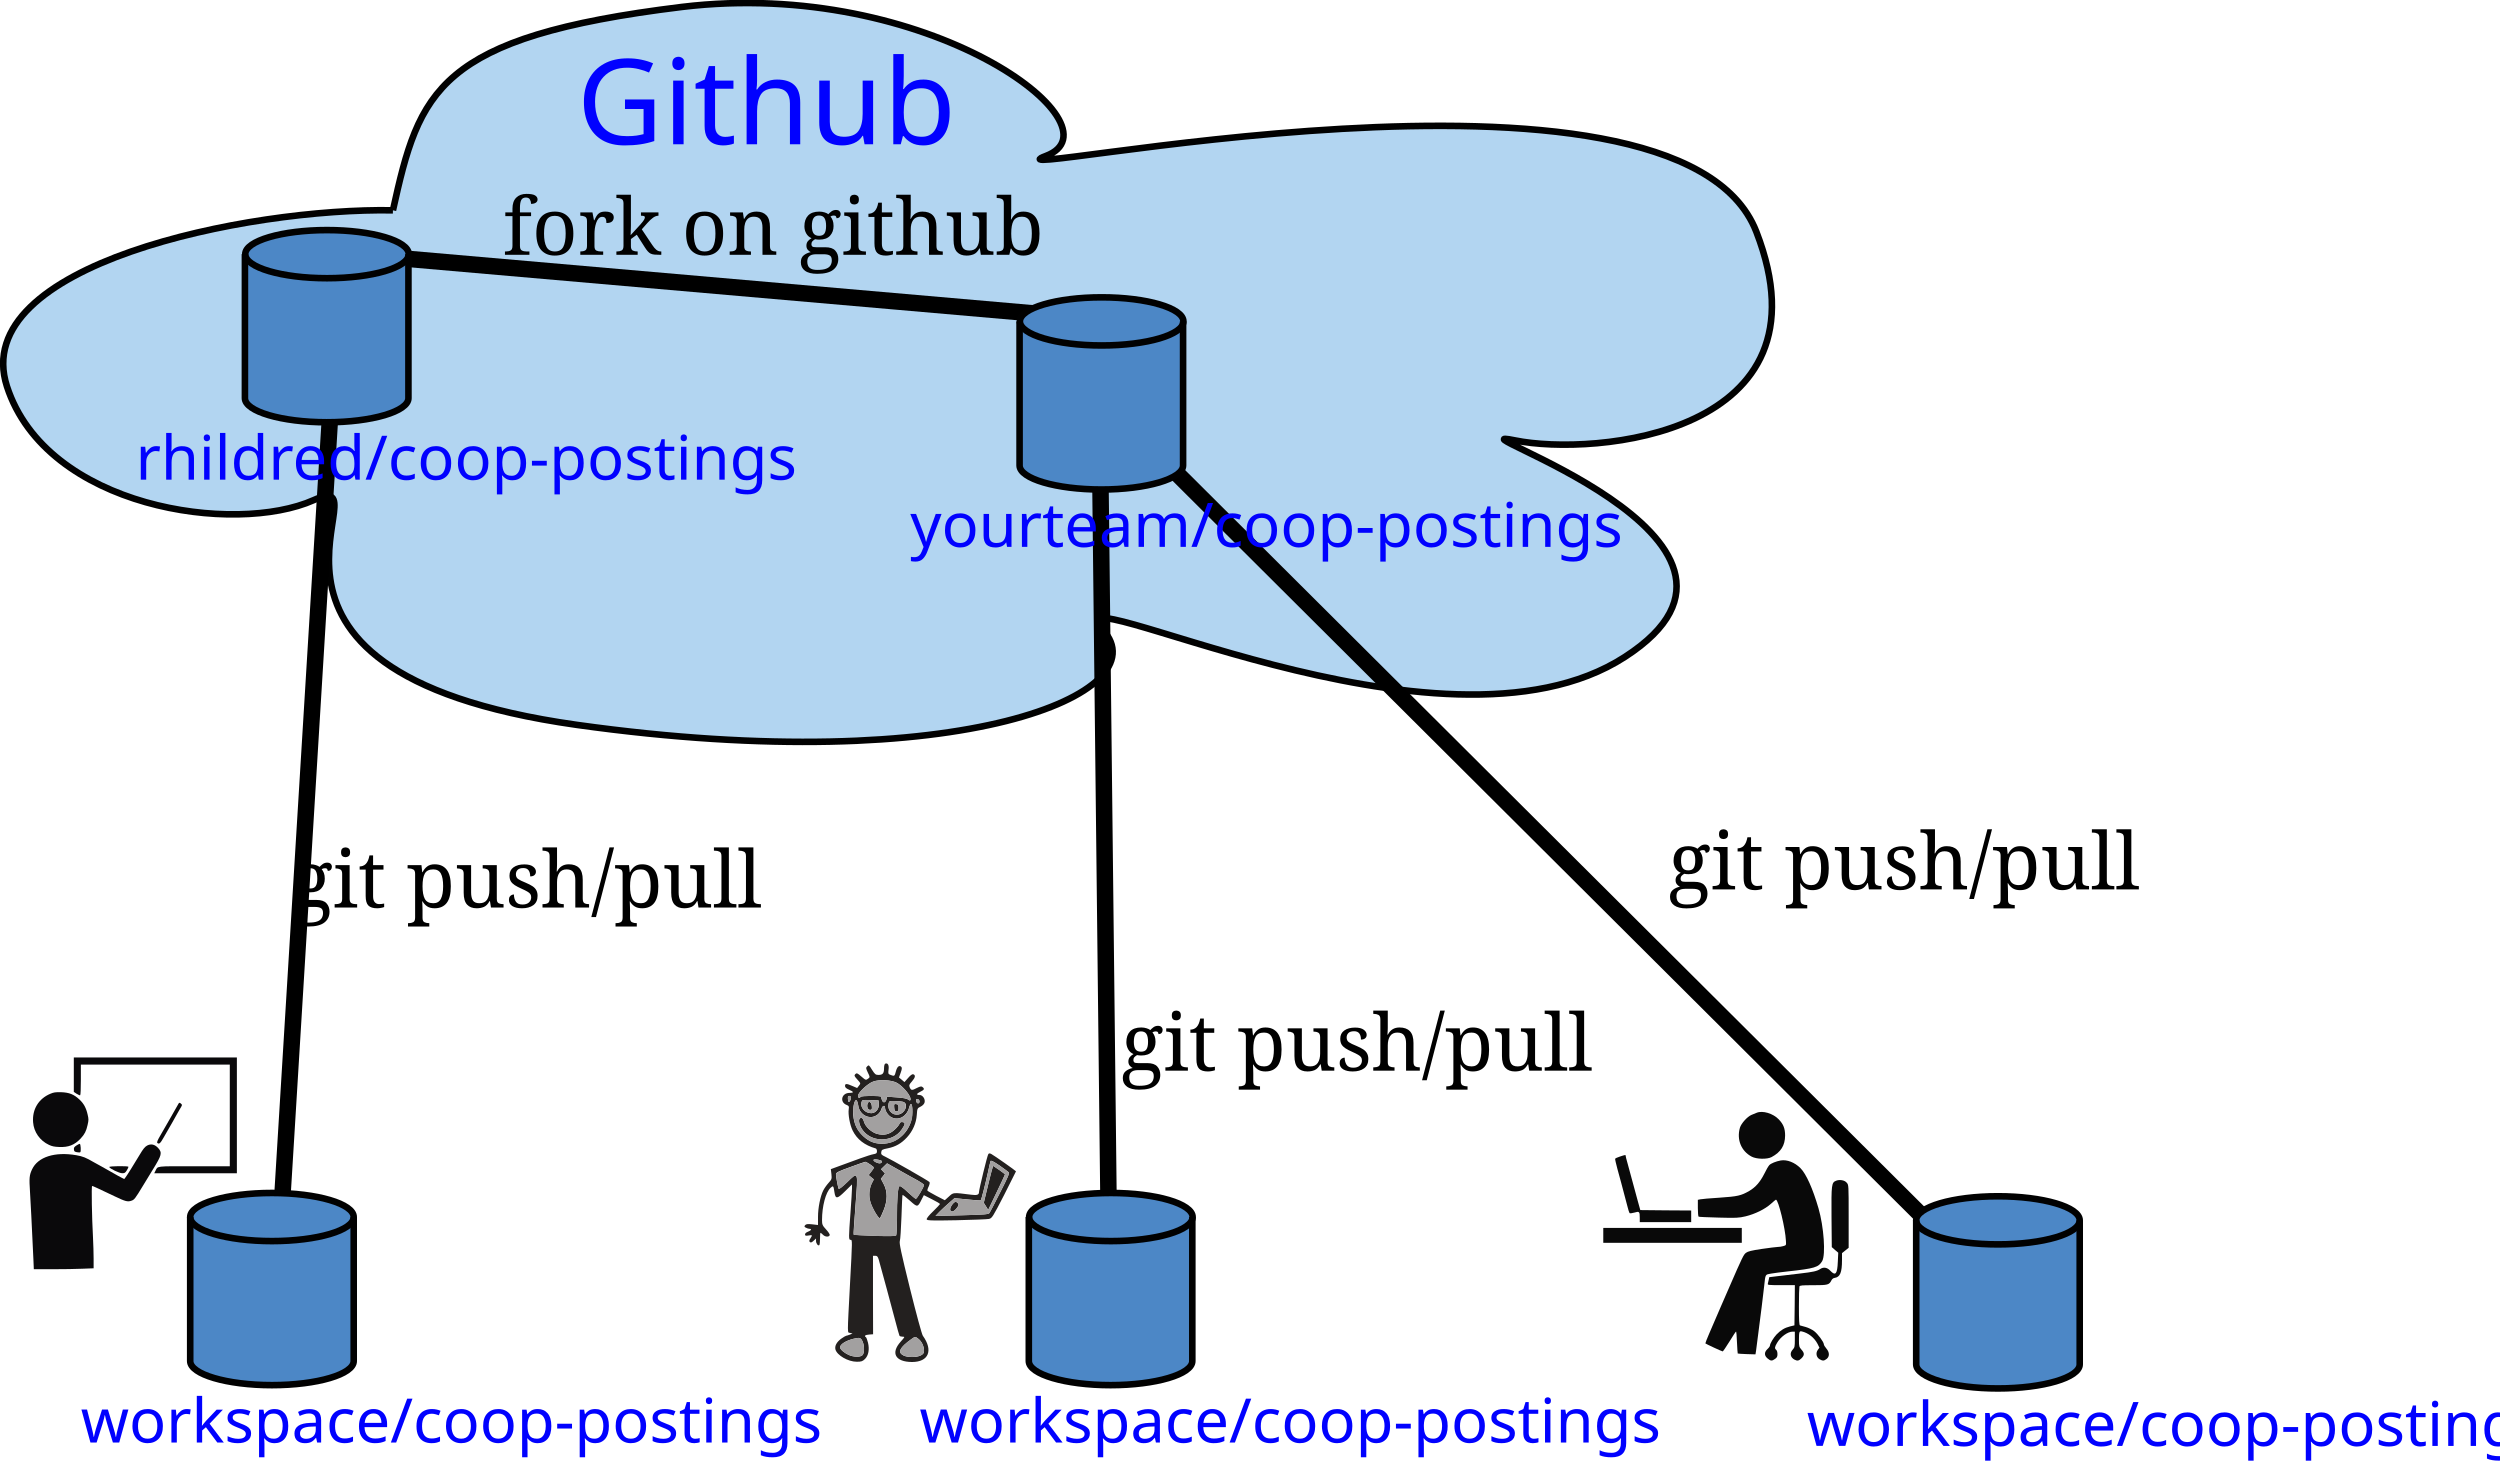
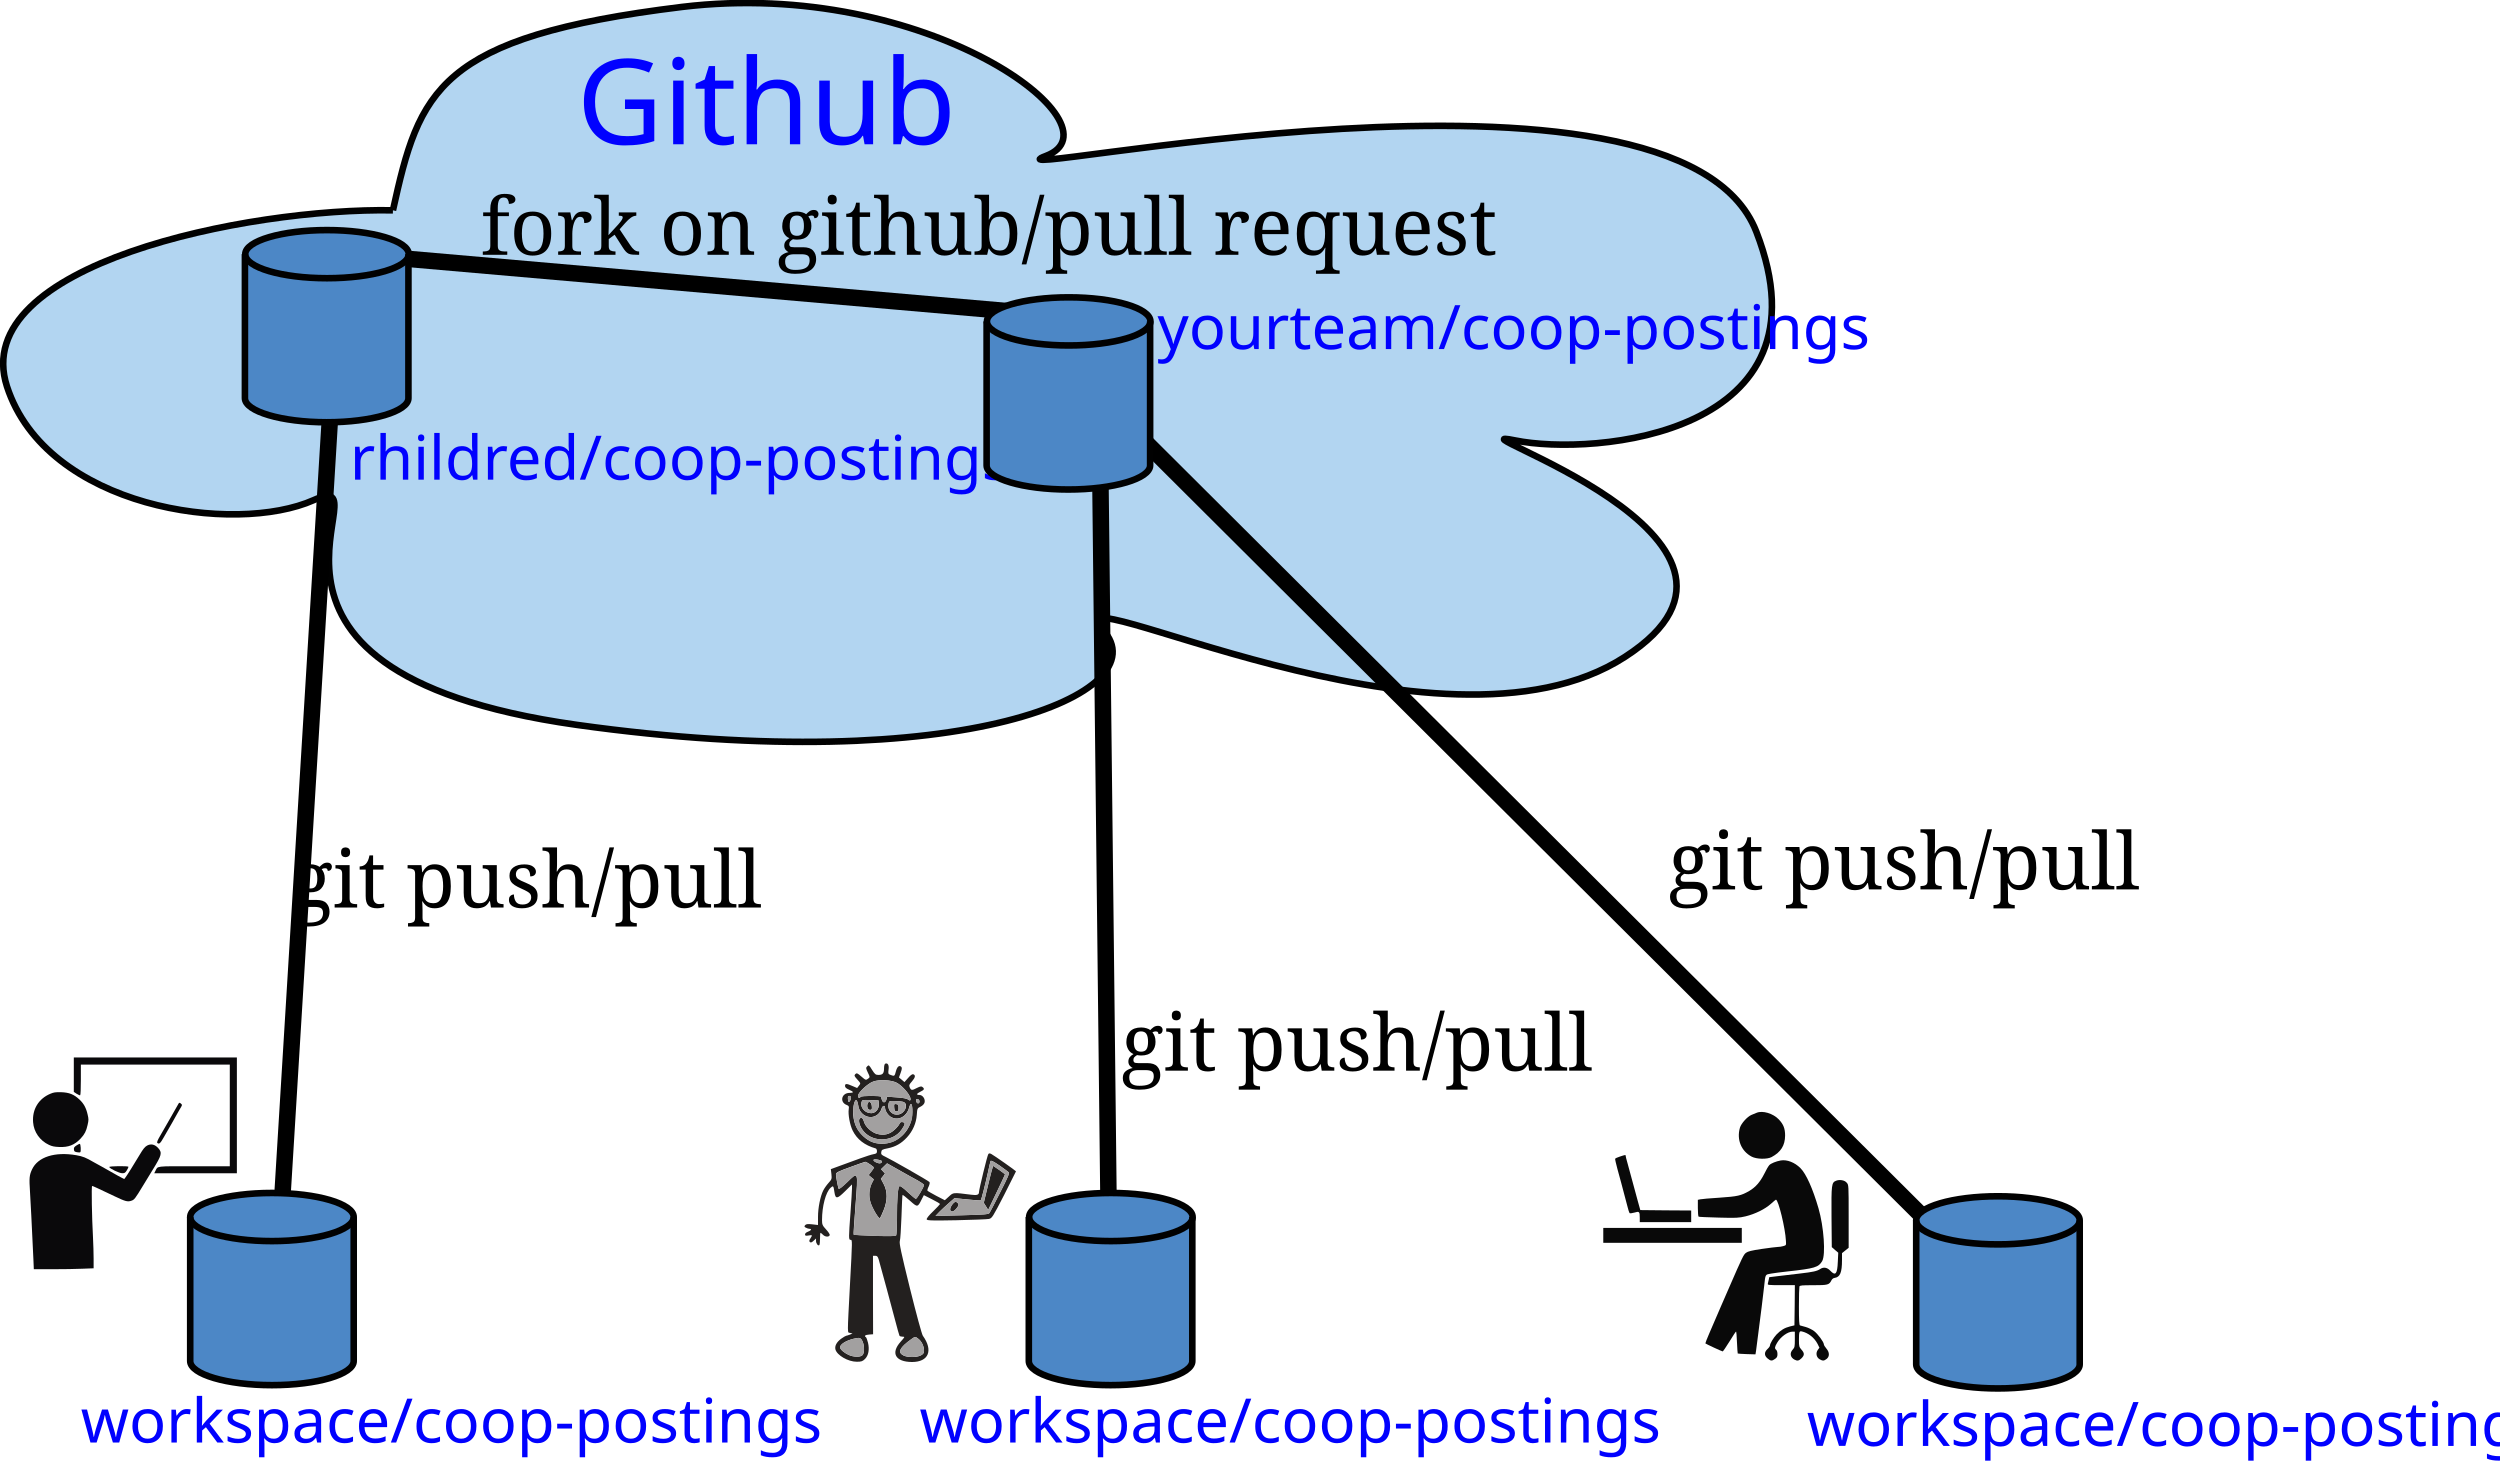
<svg xmlns="http://www.w3.org/2000/svg" width="758.4" height="444.7">
  <style type="text/css">.st0{fill:#B2D5F1;}
	.st1{fill:none;stroke:#010101;stroke-width:2;}
	.st2{fill:#010101;}
	.st3{font-family:'ArialMT';}
	.st4{font-size:36px;}
	.st5{fill:#4C87C6;}
	.st6{font-size:18.639px;}
	.st7{fill:#0A090B;}
	.st8{fill:#23201F;}
	.st9{fill:#A2A0A0;}
	.st10{fill:#090909;}
    .st11{fill:#0101ff;}</style>
  <g>
    <g id="Layer_1">
      <g id="XMLID_2_">
        <path id="XMLID_6_" class="st0" d="m119.2,63.8c-43.9,-0.8 -129,16.4 -117.1,53.4c12,37 69.2,45.2 93.1,34.5c23.9,-10.7 -37.2,51.7 79.8,68.2c117.1,16.4 176.9,-9.9 159.6,-28.8c-17.3,-18.9 102.4,44.4 158.3,8.2c55.9,-36.1 -57.2,-70.6 -33.3,-65.7c23.9,4.9 97.1,-1.6 73.2,-63.3c-23.9,-61.6 -239.5,-14 -215.5,-23c23.9,-9 -35.9,-54.2 -110.4,-45.2c-74.4,9.1 -79.7,25.5 -87.7,61.7l0,0z" />
        <path id="XMLID_5_" class="st1" d="m119.2,63.8c-43.9,-0.8 -129,16.4 -117.1,53.4c12,37 69.2,45.2 93.1,34.5c23.9,-10.7 -37.2,51.7 79.8,68.2c117.1,16.4 176.9,-9.9 159.6,-28.8c-17.3,-18.9 102.4,44.4 158.3,8.2c55.9,-36.1 -57.2,-70.6 -33.3,-65.7c23.9,4.9 97.1,-1.6 73.2,-63.3c-23.9,-61.6 -239.5,-14 -215.5,-23c23.9,-9 -35.9,-54.2 -110.4,-45.2c-74.4,9.1 -79.7,25.5 -87.7,61.7l0,0" />
        <text id="XMLID_4_" transform="matrix(1,0,0,1,181.9382,120.757) " class="st11 st3 st4" y="-77" x="-7">Github</text>
      </g>
    </g>
    <line fill="none" stroke="#000000" stroke-width="5" x1="84.6" y1="380.3" x2="101.6" y2="102.3" id="svg_2" />
    <line fill="none" stroke="#000000" stroke-width="5" x1="336.6" y1="393.3" x2="333.6" y2="126.3" id="svg_3" />
    <line fill="none" stroke="#000000" stroke-width="5" x1="615.6" y1="401.3" x2="334.6" y2="121.3" id="svg_4" />
    <text fill="#000000" stroke="#000000" stroke-width="0" x="159.6" y="275.3" id="svg_5" font-size="24" font-family="serif" text-anchor="middle" xml:space="preserve">git push/pull</text>
    <text fill="#000000" stroke="#000000" stroke-width="0" x="411.614" y="324.803" font-size="24" font-family="serif" text-anchor="middle" xml:space="preserve" id="svg_6">git push/pull</text>
    <text fill="#000000" stroke="#000000" stroke-width="0" x="577.614" y="269.803" font-size="24" font-family="serif" text-anchor="middle" xml:space="preserve" id="svg_7">git push/pull</text>
    <line fill="none" stroke="#000000" stroke-width="5" x1="109.6" y1="77.3" x2="327.6" y2="96.3" id="svg_9" />
-     <text fill="#000000" stroke="#000000" stroke-width="0" x="234.6" y="77.3" id="svg_10" font-size="24" font-family="serif" text-anchor="middle" xml:space="preserve">fork on github</text>
+     <text fill="#000000" stroke="#000000" stroke-width="0" x="300" y="77.3" id="svg_10" font-size="24" font-family="serif" text-anchor="middle" xml:space="preserve">fork on github/pull request</text>
  </g>
  <g>
    <g id="Layer_2">
      <g id="XMLID_7_">
        <rect id="XMLID_14_" x="74.4" y="77.1" class="st5" width="49.5" height="43.7" />
        <ellipse id="XMLID_13_" class="st5" cx="99.2" cy="120.8" rx="24.8" ry="7.3" />
        <ellipse id="XMLID_12_" class="st5" cx="99.2" cy="77.1" rx="24.8" ry="7.3" />
        <ellipse id="XMLID_11_" class="st1" cx="99.2" cy="77.1" rx="24.8" ry="7.3" />
        <path id="XMLID_10_" class="st1" d="m123.9,77.1l0,43.7c0,4 -11.1,7.3 -24.8,7.3s-24.8,-3.3 -24.8,-7.3l0,-43.7" />
-         <text id="XMLID_9_" transform="matrix(1,0,0,1,41.1302,145.5113) " class="st11 st3 st6">rhildred/coop-postings</text>
+         <text id="XMLID_9_" transform="matrix(1,0,0,1,41.1302,145.5113) " class="st11 st3 st6" x="65" y="0">rhildred/coop-postings</text>
      </g>
      <g id="XMLID_15_">
-         <rect id="XMLID_22_" x="309.4" y="97.5" class="st5" width="49.5" height="43.7" />
-         <ellipse id="XMLID_21_" class="st5" cx="334.2" cy="141.1" rx="24.8" ry="7.3" />
-         <ellipse id="XMLID_20_" class="st5" cx="334.2" cy="97.5" rx="24.8" ry="7.3" />
-         <ellipse id="XMLID_19_" class="st1" cx="334.2" cy="97.5" rx="24.8" ry="7.3" />
-         <path id="XMLID_18_" class="st1" d="m358.9,97.5l0,43.7c0,4 -11.1,7.3 -24.8,7.3c-13.7,0 -24.8,-3.3 -24.8,-7.3l0,-43.7" />
-         <text id="XMLID_17_" transform="matrix(1,0,0,1,276.1302,165.8973) " class="st11 st3 st6">yourteam/coop-postings</text>
+         <rect id="XMLID_22_" x="299.4" y="97.5" class="st5" width="49.5" height="43.7" />
+         <ellipse id="XMLID_21_" class="st5" cx="324.2" cy="141.1" rx="24.8" ry="7.3" />
+         <ellipse id="XMLID_20_" class="st5" cx="324.2" cy="97.5" rx="24.8" ry="7.3" />
+         <ellipse id="XMLID_19_" class="st1" cx="324.2" cy="97.5" rx="24.8" ry="7.3" />
+         <path id="XMLID_18_" class="st1" d="m348.9,97.5l0,43.7c0,4 -11.1,7.3 -24.8,7.3c-13.7,0 -24.8,-3.3 -24.8,-7.3l0,-43.7" />
+         <text id="XMLID_17_" transform="matrix(1,0,0,1,276.1302,165.8973) " class="st11 st3 st6" x="75" y="-60">yourteam/coop-postings</text>
      </g>
    </g>
    <g id="Layer_3">
      <g id="XMLID_23_" transform="translate(0,300) scale(0.1,-0.1) ">
        <path id="node1" class="st7" d="m223.9,-260.3l0,-52l8.6,-5.8c4.9,-3.2 9.6,-5.1 10.7,-4.5c1.3,0.9 2.1,20.1 2.1,47.3l0,45.8l225.9,0l225.9,0l0,-154.2l0,-154.2l-107.7,0c-119.9,0 -110.1,1.3 -118,-14.3l-3.6,-7.1l125.5,0l125.3,0l0,175.6l0,175.7l-247.4,0l-247.3,0l0,-52.3z" />
        <path id="node2" class="st7" d="m152.6,-318.1c-35.5,-15 -55.2,-47.1 -52.2,-86.3c2.1,-29.5 20.6,-55.9 48.2,-68.7c9.6,-4.5 16.3,-5.8 30.8,-6.4c28.3,-1.3 46.7,6 65.1,25.5c12.2,13.1 17.1,22.5 21.2,41.3c3.4,15 3.4,17.6 0.2,31.3c-4.5,20.3 -11.8,33.6 -24.6,45.6c-17.1,16.1 -31.3,21.6 -55.9,22.5c-17.6,0.3 -22.1,-0.3 -32.8,-4.8z" />
        <path id="node3" class="st7" d="m540.6,-349.8c-1.3,-2.8 -11.6,-20.8 -22.9,-40.3c-11.1,-19.5 -25.3,-44.1 -31.5,-54.8c-8.4,-14.3 -10.7,-20.3 -9,-22.1c5.1,-5.1 9.2,-1.7 18.6,15.2c5.4,9.6 16.7,29.5 25.3,43.9c8.4,14.6 15.4,27 15.4,27.4c0,0.6 3.9,7.3 8.4,14.8c8.1,13.1 8.4,13.9 4.7,17.1c-5,4.6 -6.1,4.4 -9,-1.2z" />
        <path id="node4" class="st7" d="m231.8,-475c-6.9,-4.7 -8.1,-6.6 -7.5,-12.2s1.7,-6.6 9,-8.1c4.7,-1.1 9.4,-0.9 10.3,0c2.6,2.6 1.3,24.6 -1.5,25.3c-1.1,0.3 -5.8,-2 -10.3,-5z" />
        <path id="node5" class="st7" d="m446.6,-475c-6.9,-3.6 -12.6,-10.7 -22.7,-27.8c-14.8,-24.8 -39,-63.8 -42.8,-68.5l-4.3,-5.6l-19.3,10.3c-10.5,5.8 -27,15 -36.8,20.8c-9.6,5.6 -18,10.3 -18.4,10.3c-0.6,0 -7.9,4.1 -16.7,9.2c-25.7,15 -34,18.2 -54,21.8c-65.1,11.3 -116.5,-5.1 -134.2,-42.6c-8.4,-17.8 -9.2,-26.1 -6.4,-68.3c2.1,-32.1 4.9,-90.8 10.3,-204.3l1.3,-30.6l57,0c31.3,0 72.2,0.6 90.8,1.5l33.6,1.3l0,29.1c0,16.1 -0.9,45 -1.9,64.4c-3.4,61.7 -5.1,156.3 -2.6,156.3c2.1,0 16.9,-6.9 69.8,-32.1c31,-14.8 37.9,-16.7 49,-12.8c9,2.8 11.6,6.2 34.9,44.7c9.6,16.1 23.1,38.1 30,49.2c27.8,45 29.5,51.6 16.3,66.4c-10.2,10.7 -21.2,13.3 -32.9,7.3z" />
        <path id="node6" class="st7" d="m331.4,-540.3c1.7,-4.9 30.4,-18.8 39.2,-18.8c7.7,0 9.2,0.9 14.3,9c3.2,4.9 5.1,9.8 4.7,10.7c-1.9,2.7 -59.1,2.1 -58.2,-0.9z" />
      </g>
      <g transform="translate(0,300) scale(0.1,-0.1) " id="svg_1" />
      <g id="XMLID_55_" transform="translate(0,300) scale(0.1,-0.1) ">
        <path id="node1_1_" class="st8" d="m2685.7,-226.6c-2.4,-0.9 -3.9,-6.7 -3.9,-14.3c0,-15.2 -3.9,-20 -17,-20c-8.5,0 -10.9,2.1 -19.4,15.5c-8.8,14.6 -10,15.5 -14.6,10.6c-4.5,-4.5 -4.2,-5.8 1.8,-18.8c6.7,-13.3 6.7,-14.3 1.5,-18.2c-7.6,-5.5 -7.3,-5.8 -21.8,6.7c-11.5,10 -13.3,10.6 -17.6,6.7c-3.9,-4.2 -3.3,-6.1 6.1,-16.4c10.6,-11.8 10.6,-11.8 4.9,-18.8l-5.5,-7l-14.3,6.1c-17.9,7.9 -22.4,7.9 -22.4,0c0,-4.2 3.6,-7.6 12.1,-11.2c14.9,-6.4 15.5,-9.7 1.5,-9.7c-24.3,0 -30.9,-28.2 -8.5,-36.7c6.4,-2.4 7.6,-4.2 6.1,-12.7c-2.4,-16.1 3.6,-48.2 12.1,-65.2c13.3,-26.7 36.1,-44.3 70,-54c1.8,-0.6 3.6,-4.2 3.6,-8.2c0,-6.1 -1.8,-7.6 -10.3,-9.1c-5.8,-0.9 -23.7,-6.7 -40.3,-12.7c-16.4,-6.1 -43.1,-15.8 -59.7,-21.8l-29.7,-10.9l1.8,-15.2c1.5,-14.3 0.9,-16.1 -8.8,-26.7c-5.8,-6.4 -13,-16.7 -16.1,-23c-8.8,-17.6 -15.8,-52.5 -15.8,-79.7l0,-24.9l-17.6,2.1c-13.9,1.5 -18.5,0.9 -21.5,-2.7c-3,-3.6 -2.7,-4.9 2.4,-7.6c3.3,-1.8 8.2,-3.3 10.6,-3.3c8.2,0 5.5,-5.2 -4.2,-8.8c-5.2,-1.8 -9.1,-5.2 -9.1,-8.2c0,-3.9 2.1,-4.9 10.6,-3.3c12.1,2.1 12.4,1.5 5.8,-8.8c-3.9,-5.8 -4.2,-8.5 -1.8,-10.9c2.7,-2.7 5.5,-1.8 11.2,3.6l7.6,7l0,-7.6c0,-7.9 6.7,-16.1 10,-12.4c1.2,0.9 2.1,10 2.1,19.7c0,9.7 0.6,17.6 1.5,17.6s4.2,-2.7 7.9,-6.4c6.4,-6.4 18.2,-7 20,-0.6c0.9,2.1 -4.2,9.7 -10.9,17c-11.2,12.1 -12.4,15.2 -12.4,28.8c0,41.5 11.2,84 25.8,97.6c8.2,7.6 9.1,6.4 11.8,-13c3.3,-21.8 8.2,-21.2 32.4,2.7l20.9,20.6l0,-11.9c0,-6.7 -2.1,-39.4 -4.5,-72.8c-5.8,-77.6 -5.8,-83.4 0,-83.4s5.8,1.8 -1.5,-133.4c-8.5,-162.5 -8.5,-146.4 0.3,-148.9l7.3,-1.8l-8.5,-3.6c-4.9,-1.8 -9.7,-3.3 -10.9,-3.3s-8.2,-4.2 -15.2,-9.1c-13.6,-10 -19.7,-21.5 -17.3,-32.1c4.5,-17.9 38.5,-37.6 64.9,-37.6c13.6,0 17.6,1.2 24.9,8.5c10.6,10.6 13.9,28.8 9.1,49.1c-2.1,8.5 -4.9,16.1 -6.4,17c-6.1,3.6 -2.1,7 9.7,7.9l12.1,0.9l-0.3,119.2l0,118.9l7,0c5.5,0 7.6,-2.4 10.3,-11.2c9.1,-32.1 39.4,-144.3 49.7,-183.7c6.4,-24.6 12.4,-46.1 13.3,-47.6c0.9,-1.8 5.5,-3 9.7,-3c7.3,0 7,-0.6 -6.1,-15.2c-30.9,-34.6 -16.1,-61.2 34.3,-61.6c50.6,0 65.2,34.9 33,79.7c-3,4.2 -19.7,65.5 -39.1,143.7c-27.3,110.4 -33,137.7 -30.6,144c1.5,4.2 3.6,37.3 4.9,73.1c1.2,35.8 2.4,65.8 3.3,66.4c0.6,0.6 10.6,-7 22.1,-17.3c23.3,-20.9 23.7,-20.9 36.1,4.2l6.4,12.4l24.4,-12.4c13.6,-6.7 24.6,-13.3 24.6,-14.6c0,-0.9 -9.4,-10.9 -20.9,-22.1c-12.7,-12.1 -20.6,-21.8 -19.4,-24.6c1.2,-3.3 16.1,-3.9 90.1,-2.4c48.5,1.2 92.8,2.7 98.2,3.9c9.7,1.8 11.5,4.9 46.4,72.5c19.7,39.1 36.1,71.3 36.1,71.9c0,1.5 -66.4,48.2 -74.6,52.5c-5.2,2.7 -7.3,2.7 -9.4,-0.3c-3,-3.6 -28.2,-107.3 -28.2,-115.2c0,-8.2 -6.1,-10.3 -23.7,-7.9c-55.8,7 -53.7,7.3 -67.6,-5.5l-12.4,-11.2l-25.8,13.3c-14.3,7.6 -26.4,14.6 -27,15.8s0.9,7 3.9,12.7c3,7 3.9,12.1 2.1,13.6c-4.2,4.5 -119.2,70 -134,76.7c-11.2,5.2 -13,7 -12.1,13.6c0.9,7.3 3,8.5 20,11.8c23.7,4.9 40.9,14.6 57.9,33c17.6,19.1 28.2,43.1 30,68.2c1.2,19.7 1.8,20.6 11.5,25.2c6.1,3 10.9,7.9 12.1,12.7c2.7,10.3 -5.8,22.7 -15.5,22.7c-10.6,0 -9.4,3.9 3,10c11.5,5.5 13,8.5 6.4,13.9c-3.3,3 -7,2.4 -16.7,-2.4c-15.5,-8.2 -17.9,-7.9 -22.1,1.2c-2.7,6.4 -2.1,8.8 6.4,18.2c10.3,11.8 11.8,18.8 4.5,21.8c-3.3,1.2 -8.5,-2.4 -15.8,-10.9l-11.2,-12.7l-8.2,7l-8.5,7l5.2,14.3c3.9,10.9 4.5,15.2 1.8,17.9c-6.1,6.1 -12.7,0.6 -16.4,-13.9s-4.5,-15.2 -16.1,-10.6c-7.3,2.7 -7.6,3.9 -6.1,16.1c2,13.4 -2.2,21 -9.8,18.2zm34.3,-57.9c13.3,-7 31.5,-25.5 39.1,-40c5.8,-10.9 3.3,-17.6 -3.9,-11.2c-3.3,3 -15.8,5.5 -34.6,6.7l-29.4,2.1l-1.8,-7.6c-3,-10.9 -10,-12.7 -13.6,-3.3c-1.8,4.2 -3,9.1 -3,10.6c0,3.6 -59.7,3.6 -62.2,-0.3c-3.3,-5.5 -7.6,-3.3 -7.6,3.6c0,9.4 29.4,37 45.8,42.8c18.4,6.9 54.5,5.1 71.2,-3.4zm-138.3,-45.2c0,-6.1 -5.2,-15.2 -7.3,-13c-1.5,1.8 -2.7,9.1 -2.1,14.6c0.6,5.7 9.4,4.2 9.4,-1.6zm207.7,-11.5c0,-8.5 -8.8,-7.6 -10,0.9c-0.9,5.8 0,7 4.5,6.1c3.1,-0.6 5.5,-3.7 5.5,-7zm-185.9,-12.4c4.2,-30.6 37.3,-45.5 59.4,-27c5.2,4.2 10,11.8 11.2,16.7c2.1,9.4 10.6,12.7 10.6,4.2c0,-10.6 10,-25.2 20.3,-30c21.5,-10.3 45.5,2.7 52.5,28.5c5.5,20.3 10.6,13.9 10.3,-12.1c-0.3,-50.3 -37.3,-92.2 -84.9,-96.1c-25.8,-1.8 -45.5,5.2 -64.6,23c-18.5,17.3 -27.9,37.9 -30,64.3c-1.5,21.8 3.6,46.7 9.4,44.6c2.2,-0.7 4.6,-7.9 5.8,-16.1zm62.5,4.5c1.2,-14.9 -9.7,-27.9 -23,-27.9c-18.5,0 -33.7,16.7 -29.7,32.7c2.1,7.9 2.1,7.9 27,7l24.9,-0.9l0.8,-10.9zm73.4,6.7c17.9,-4.9 7.3,-34.6 -13.6,-38.5c-19.1,-3.3 -34.6,13.3 -30.3,32.7c1.8,8.2 2.7,8.5 19.1,8.2c9.3,-0.3 20.5,-1.2 24.8,-2.4zm-67.3,-178c5.2,-1.5 4.5,-6.4 -1.2,-8.5c-5.8,-2.1 -23.3,6.4 -20.9,10.3c1.8,2.8 9.9,2.2 22.1,-1.8zm387.8,-35.8c3,-2.7 -2.7,-16.1 -25.8,-60.9c-16.1,-31.8 -30.6,-60 -32.4,-62.5c-2.7,-4.2 -14.9,-5.2 -83.4,-7l-80.4,-2.1l12.1,12.7c6.7,6.7 19.7,18.8 28.8,26.7l16.7,14.6l39.1,-3.9c21.5,-2.4 39.7,-3.6 40.6,-2.7c1.8,1.8 13.6,47.6 21.8,84.9c3.6,16.7 7,32.1 7.9,34.3c0.9,2.7 9.1,-1.2 26.4,-13c13.7,-9.8 26.8,-19.2 28.6,-21.1zm-420,23.7c6.4,-4.5 11.5,-8.8 11.5,-9.4c0,-0.6 -3.6,-6.1 -8.2,-12.1l-8.2,-10.6l7.9,-6.7l7.9,-6.4l-5.5,-10.6c-8.5,-16.1 -10.6,-39.1 -4.9,-57.9c5.2,-18.5 25.8,-53.1 29.1,-49.1c1.2,1.2 6.1,11.8 10.9,23.7c12.1,29.4 12.4,57 0.3,79.7l-8.5,16.1l6.4,7.9l6.1,7.9l-6.1,6.7l-6.1,6.4l9.4,9.1l9.1,8.8l11.2,-6.4c6.1,-3.3 22.7,-12.7 37,-20.9c14.3,-7.9 34.3,-19.4 44.9,-24.9c10.3,-5.8 18.8,-11.8 18.8,-13.6c0,-5.8 -21.2,-41.8 -24.6,-41.8c-1.8,0 -12.7,9.1 -24.3,20c-12.1,11.8 -22.4,19.4 -24.9,18.5c-5.5,-2.1 -8.2,-35.5 -8.2,-99.1c0,-25.8 -1.2,-48.5 -2.4,-50.3c-1.5,-2.4 -19.7,-3 -64.9,-1.5c-34.6,1.2 -63.4,2.7 -64,3.6c-0.9,0.6 1.8,40 5.5,87.6c8.2,107 9.1,104.9 -25.5,71.3c-15.8,-15.2 -24.9,-22.1 -25.8,-19.4c-3,10.3 -7.9,37 -7.9,43.1c0,5.8 5.5,8.8 43.4,22.4c23.7,8.8 44.3,15.8 45.8,16.1c2.1,-0.3 8.5,-4 14.8,-8.2zm146.5,-529.4c9.7,-7.6 16.7,-22.4 16.7,-35.5c0,-7.3 -2.1,-10.3 -9.7,-14.3c-12.7,-6.7 -40.6,-6.7 -53.1,0c-18.2,9.4 -10.9,24 24.6,49.4c11.8,8.3 11.5,8.3 21.5,0.4zm-170.1,-6.7c6.4,-13.3 6.4,-36.4 0,-42.4c-6.4,-6.7 -27,-6.1 -42.1,0.9c-14.3,6.7 -25.8,17 -25.8,23c0,8.8 17.9,20.3 40.9,25.8c17.9,4.5 21.8,3.6 27,-7.3z" />
        <path id="node2_1_" class="st8" d="m2608.1,-393.3c-4.5,-4.5 -1.5,-18.8 6.4,-31.5c26.7,-41.8 93.4,-42.4 121.3,-1.2c10.9,16.1 11.2,20.6 1.5,22.1c-4.2,0.6 -7,-1.2 -8.5,-4.9c-0.9,-3.3 -7.6,-11.5 -14.9,-18.2c-15.5,-14.3 -32.4,-18.5 -53.1,-12.7c-17,4.5 -35.8,21.8 -39.7,36.7c-3,10.9 -8.2,14.8 -13,9.7z" />
        <path id="node3_1_" class="st8" d="m2631.7,-348.5c-2.7,-9.4 0.9,-18.5 7.9,-18.5c5.2,0 6.1,1.8 5.2,11.2c-0.9,13.1 -9.7,17.6 -13.1,7.3z" />
        <path id="node4_1_" class="st8" d="m2712.7,-360c0.6,-9.1 2.1,-11.5 7,-11.5s6.1,2.1 6.1,10.6c0,8.8 -1.2,10.9 -7,11.5c-6.4,0.9 -7,0 -6.1,-10.6z" />
        <path id="node5_1_" class="st8" d="m3008,-552.8c-2.4,-8.5 -8.8,-34 -13.9,-55.8l-9.7,-40.3l6.7,-10.6l6.7,-10.9l25.5,53.1c13.9,29.1 25.5,53.7 25.5,54.6c0,0.9 -8.2,7 -17.9,13.9l-18.2,12.1l-4.7,-16.1z" />
        <path id="node6_1_" class="st8" d="m2888,-655c-13.3,-18.5 0,-28.8 13.6,-10.9c7,9.1 7.6,11.8 4.5,15.5c-5.7,6.9 -10.9,5.4 -18.1,-4.6z" />
      </g>
      <g id="XMLID_45_" transform="translate(0,300) scale(0.1,-0.1) ">
        <path id="node9" class="st9" d="m2648.7,-281.2c-16.4,-5.8 -45.8,-33.4 -45.8,-42.8c0,-7 4.2,-9.1 7.6,-3.6c2.4,3.9 62.2,3.9 62.2,0.3c0,-1.5 1.2,-6.4 3,-10.6c3.6,-9.4 10.6,-7.6 13.6,3.3l1.8,7.6l29.4,-2.1c18.8,-1.2 31.2,-3.6 34.6,-6.7c7.3,-6.4 9.7,0.3 3.9,11.2c-7.6,14.6 -25.8,33 -39.1,40c-16.6,8.6 -52.7,10.4 -71.2,3.4z" />
        <path id="node10" class="st9" d="m2572.3,-328.1c-0.6,-5.5 0.6,-12.7 2.1,-14.6c2.1,-2.1 7.3,7 7.3,13c0,5.8 -8.8,7.3 -9.4,1.6z" />
        <path id="node11" class="st9" d="m2779.4,-340.3c0.6,-3.6 3,-7 5.5,-7c6.7,0 5.8,11.8 -0.9,13c-4.6,1 -5.5,-0.2 -4.6,-6z" />
        <path id="node12" class="st9" d="m2590.5,-349.4c-4.9,-17.9 -1.8,-49.4 6.1,-67.6c8.8,-20 32.4,-42.1 52.5,-48.8c19.4,-6.4 47.6,-4.5 64.9,4.2c17.9,9.1 35.8,27.9 45.2,47.9c7,14.6 8.8,22.1 8.8,40.3c0.3,26.1 -4.9,32.4 -10.3,12.1c-7,-25.8 -30.9,-38.8 -52.5,-28.5c-10.3,4.9 -20.3,19.4 -20.3,30c0,8.5 -8.5,5.2 -10.6,-4.2c-1.2,-4.9 -6.1,-12.4 -11.2,-16.7c-22.1,-18.5 -55.2,-3.6 -59.4,27c-2.9,19.5 -8.6,21.3 -13.2,4.3zm30.6,-53.6c3.9,-14.9 22.7,-32.1 39.7,-36.7c20.6,-5.8 37.6,-1.5 53.1,12.7c7.3,6.7 13.9,14.9 14.9,18.2c1.5,3.6 4.2,5.5 8.5,4.9c9.7,-1.5 9.4,-6.1 -1.5,-22.1c-27.9,-41.2 -94.6,-40.6 -121.3,1.2c-7.9,12.7 -10.9,27 -6.4,31.5c4.8,5.1 10,1.2 13,-9.7z" />
        <path id="node13" class="st9" d="m2613.2,-344.2c-3.9,-16.1 11.2,-32.7 29.7,-32.7c13.3,0 24.3,13 23,27.9l-0.9,10.9l-24.9,0.9c-24.7,0.9 -24.7,0.9 -26.9,-7zm31.6,-11.5c0.9,-9.4 0,-11.2 -5.2,-11.2c-7,0 -10.6,9.1 -7.9,18.5c3.4,10.2 12.2,5.7 13.1,-7.3z" />
        <path id="node14" class="st9" d="m2695.4,-348.2c-2.4,-11.5 2.4,-23.3 12.1,-29.7c16.7,-10.9 42.4,4.2 40.3,24.3c-1.2,10.6 -7,13 -33.4,13.6c-16.3,0.3 -17.2,0 -19,-8.2zm30.3,-12.7c0,-8.5 -1.2,-10.6 -6.1,-10.6s-6.4,2.4 -7,11.5c-0.9,10.6 -0.3,11.5 6.1,10.6c5.8,-0.6 7,-2.7 7,-11.5z" />
        <path id="node15" class="st9" d="m2649.9,-518.6c-2.4,-3.9 15.2,-12.4 20.9,-10.3c5.8,2.1 6.4,7 1.2,8.5c-12.1,4 -20.2,4.6 -22.1,1.8z" />
        <path id="node16" class="st9" d="m3005,-522.2c-0.9,-2.1 -4.2,-17.6 -7.9,-34.3c-8.2,-37.3 -20,-83.1 -21.8,-84.9c-0.9,-0.9 -19.1,0.3 -40.6,2.7l-39.1,3.9l-16.7,-14.6c-9.1,-7.9 -22.1,-20 -28.8,-26.7l-12.1,-12.7l80.4,2.1c68.5,1.8 80.7,2.7 83.4,7c1.8,2.4 16.4,30.6 32.4,62.5c23,44.9 28.8,58.2 25.8,60.9c-1.8,1.8 -14.9,11.2 -28.5,20.9c-17.4,12 -25.6,15.9 -26.5,13.2zm43.7,-40.6c0,-0.9 -11.5,-25.5 -25.5,-54.6l-25.5,-53.1l-6.7,10.9l-6.7,10.6l9.7,40.3c5.2,21.8 11.5,47.3 13.9,55.8l4.5,16.1l18.2,-12.1c9.9,-7 18.1,-13 18.1,-13.9zm-142.6,-87.7c3,-3.6 2.4,-6.4 -4.5,-15.5c-13.6,-17.9 -27,-7.6 -13.6,10.9c7.2,10.1 12.4,11.6 18.1,4.6z" />
        <path id="node17" class="st9" d="m2579.6,-540.7c-37.9,-13.6 -43.4,-16.7 -43.4,-22.4c0,-6.1 4.9,-32.7 7.9,-43.1c0.9,-2.7 10,4.2 25.8,19.4c34.6,33.7 33.7,35.8 25.5,-71.3c-3.6,-47.6 -6.4,-87 -5.5,-87.6c0.6,-0.9 29.4,-2.4 64,-3.6c45.2,-1.5 63.4,-0.9 64.9,1.5c1.2,1.8 2.4,24.6 2.4,50.3c0,63.7 2.7,97 8.2,99.1c2.4,0.9 12.7,-6.7 24.9,-18.5c11.5,-10.9 22.4,-20 24.3,-20c3.3,0 24.6,36.1 24.6,41.8c0,1.8 -8.5,7.9 -18.8,13.6c-10.6,5.5 -30.6,17 -44.9,24.9c-14.3,8.2 -30.9,17.6 -37,20.9l-11.2,6.4l-9.1,-8.8l-9.4,-9.1l6.1,-6.4l6.1,-6.7l-6.1,-7.9l-6.4,-7.9l8.5,-16.1c12.1,-22.7 11.8,-50.3 -0.3,-79.7c-4.9,-11.8 -9.7,-22.4 -10.9,-23.7c-3.3,-3.9 -24,30.6 -29.1,49.1c-5.8,18.8 -3.6,41.8 4.9,57.9l5.5,10.6l-7.9,6.4l-7.9,6.7l8.2,10.6c4.5,6.1 8.2,11.5 8.2,12.1c0,2.1 -22.7,17.3 -26.1,17.3c-1.7,0 -22.4,-7 -46,-15.8z" />
        <path id="node20" class="st9" d="m2764.9,-1062.2c-35.5,-25.5 -42.8,-40 -24.6,-49.4c12.4,-6.7 40.3,-6.7 53.1,0c7.6,3.9 9.7,7 9.7,14.3c0,13 -7,27.9 -16.7,35.5c-10,7.8 -9.7,7.8 -21.5,-0.4z" />
        <path id="node21" class="st9" d="m2589.3,-1061.3c-23,-5.5 -40.9,-17 -40.9,-25.8c0,-6.1 11.5,-16.4 25.8,-23c15.2,-7 35.8,-7.6 42.1,-0.9c6.4,6.1 6.4,29.1 0,42.4c-5.2,10.9 -9.1,11.8 -27,7.3z" />
      </g>
      <g id="XMLID_47_" transform="translate(0,300) scale(0.1,-0.1) ">
        <path id="node1_2_" class="st10" d="m5329.1,-375.7c-3.5,-1.5 -10.6,-4.3 -15.9,-6.5c-12.6,-5.3 -31.2,-25.9 -35,-39c-10.3,-36 4,-70.9 35.7,-87.6c14.8,-7.8 46.8,-8.6 60.4,-1.3c28.2,15.1 40.8,35.2 41,65.4c0,20.9 -5,34 -19.1,48.8c-17.3,18.2 -49,27.7 -67.1,20.2z" />
        <path id="node2_2_" class="st10" d="m4914,-508.6c-7.5,-2.3 -14.1,-5.5 -14.3,-6.8c-0.5,-1.5 2.8,-15.3 7,-31.2s9.6,-34.2 11.3,-41.3c9.3,-34.7 14.3,-54.6 18.9,-71.5c2.5,-10.3 5.5,-19.6 6.5,-20.6c1.3,-1.3 7.8,-0.5 14.6,1.5c14.8,4.5 16.4,3.3 16.4,-15.6l0,-13.3l78,0l78,0l0,17.6l0,17.6l-77.2,0.5l-77.2,0.8l-7,25.2c-3.8,13.8 -9.3,34.2 -12.3,45.3c-9.8,37 -17.6,65.4 -21.1,77.7c-2,6.5 -3.8,13.8 -3.8,15.6c-0.2,4.3 -0.2,4.3 -17.8,-1.5z" />
        <path id="node3_2_" class="st10" d="m5402.1,-520.4c-14.1,-2.5 -29.7,-8.8 -34.7,-14.1c-2.8,-3 -9.8,-14.8 -15.3,-26.4c-12.6,-24.9 -26.2,-40.5 -45.3,-51.8c-24.7,-14.3 -35.2,-16.9 -90.8,-20.6c-28.4,-1.8 -54.6,-4 -58.4,-5l-7,-1.5l0,-24.7c0,-13.6 1,-25.4 2.3,-26.4c1.3,-0.8 28.9,-2 61.1,-2.8c54.1,-1.5 60.4,-1 81.3,3.8c28.9,7 59.4,22.1 77,38c7.5,6.8 14.3,12.6 15.1,12.6c7.3,0.3 28.7,-87 30.4,-125.3c0.8,-13.1 0.8,-13.1 -8.1,-15.6c-4.8,-1.5 -12.1,-2.5 -16.4,-2.5c-4,0 -25.9,-2.8 -48.3,-6c-32,-4.8 -42.3,-7.3 -48.3,-11.8c-7.3,-5.5 -10.1,-10.8 -51.8,-106.7c-2,-4 -13.1,-30.2 -25.2,-57.9c-11.8,-27.7 -27.4,-63.7 -34.5,-80c-7,-16.1 -12.3,-29.9 -11.8,-30.2c2.5,-2.3 50.6,-24.4 52.6,-24.4c1,0 10.3,13.6 20.6,30.2c10.1,16.6 19.1,30.2 19.9,30.2c0.8,0 2.3,-14.8 2.8,-33c0.8,-17.9 1.8,-33.2 2.3,-33.7c0.5,-0.5 12.8,-1.3 27.4,-1.8l26.4,-0.8l1.8,11.3c1,6.3 4,29.9 6.8,52.8c3,22.9 7.5,59.1 10.3,80.5c2.8,21.4 6,49.8 7.5,62.9c4,36.7 2.8,34.2 20.6,37.5c8.8,1.5 31.2,4.5 49.8,6.5c83.5,9.1 94.6,12.6 105.7,31.7c10.8,19.6 5,103.7 -11.3,159.8c-17.4,60.1 -37.5,104.7 -54.8,122c-17.4,17.4 -40.8,26.5 -59.7,23.2z" />
        <path id="node4_2_" class="st10" d="m5570.2,-581.8c-14.1,-5.5 -14.8,-10.8 -14.1,-110.7l0.8,-90.8l9.8,-8.6l9.8,-8.3l-1.3,-27.7c-1.5,-37.2 -7,-43.8 -23.1,-26.7c-9.3,9.8 -20.1,11.6 -30.2,5c-9.8,-6.5 -21.1,-9.1 -61.9,-13.8c-21.4,-2.5 -51.1,-6 -65.9,-7.8l-26.9,-3.3l-1.5,-7.5c-1,-4.3 -2.3,-9.8 -2.8,-12.1c-1.3,-4.3 1.8,-4.5 40.5,-4.5l41.5,0l-0.5,-60.9l-0.8,-61.1l-13.6,-3.3c-15.9,-4 -28.2,-11.3 -41,-24.7c-9.3,-10.1 -19.6,-27.4 -19.6,-33.2c0,-2 -3.3,-6.8 -7.5,-10.6c-10.3,-9.6 -10.3,-19.9 0.3,-28.7c9.3,-7.8 13.1,-8.1 22.6,-1.3c5.8,4 7.3,7 7.3,14.6c0,5.5 -1.5,11.1 -3.8,12.8c-5.3,4.3 -4.8,8.8 2.5,21.1c10.8,18.6 32.5,34.2 47,34.2l7,0l0,-23.6c0,-21.9 -0.5,-24.4 -6.3,-30.7c-10.1,-10.8 -7.5,-23.9 5.5,-30.7c8.6,-4.5 13.1,-3.5 21.1,4.3c9.3,9.3 9.3,15.6 -0.3,26.2c-7,8.1 -7.5,10.1 -7.5,28.9c0,24.7 1,27.9 8.3,26.4c20.1,-4.5 38.5,-19.1 48.3,-38.2l5.5,-11.3l-5,-6.8c-6.8,-9.6 -4.3,-22.4 5.5,-28.2c9.6,-5.5 13.3,-5.3 21.4,1c9.3,7.3 9.1,20.1 -1,31.7c-4,4.5 -7.5,10.3 -7.5,12.8c-0.3,7 -18.1,31.2 -29.7,40c-6,4.5 -17.4,10.1 -25.2,12.3c-7.8,2 -15.9,4.3 -17.4,4.8c-2.5,0.8 -3.3,14.6 -3.3,57.6c0,30.9 0.8,58.1 1.5,60.4c1.3,3.5 7.5,4 42.5,4c44.3,0 47.8,1 54.8,15.1c1.8,3.5 5.8,6.8 9.3,7c16.9,2.5 22.6,16.1 22.6,54.3l0,20.9l10.1,8.1l10.1,8.1l0,95.4c0,95.4 0,95.4 -5.8,101.9c-6,7.7 -21.1,10.5 -32.1,6.2z" />
        <path id="node5_2_" class="st10" d="m4863.7,-747.6l0,-22.6l210.1,0l210.1,0l0,22.6l0,22.6l-210.1,0l-210.1,0l0,-22.6z" />
      </g>
      <g id="XMLID_46_" transform="translate(0,300) scale(0.1,-0.1) " />
      <g id="XMLID_75_">
        <rect id="XMLID_82_" x="57.8" y="369.2" class="st5" width="49.5" height="43.7" />
        <ellipse id="XMLID_81_" class="st5" cx="82.5" cy="412.9" rx="24.8" ry="7.3" />
        <ellipse id="XMLID_80_" class="st5" cx="82.5" cy="369.2" rx="24.8" ry="7.3" />
        <ellipse id="XMLID_79_" class="st1" cx="82.5" cy="369.2" rx="24.8" ry="7.3" />
        <path id="XMLID_78_" class="st1" d="m107.3,369.2l0,43.7c0,4 -11.1,7.3 -24.8,7.3s-24.8,-3.3 -24.8,-7.3l0,-43.7" />
        <text id="XMLID_77_" transform="matrix(1,0,0,1,24.4967,437.6165) " class="st11 st3 st6">workspace/coop-postings</text>
      </g>
      <g id="XMLID_83_">
        <rect id="XMLID_90_" x="312.2" y="369.2" class="st5" width="49.5" height="43.7" />
        <ellipse id="XMLID_89_" class="st5" cx="337" cy="412.9" rx="24.8" ry="7.3" />
        <ellipse id="XMLID_88_" class="st5" cx="337" cy="369.2" rx="24.8" ry="7.3" />
        <ellipse id="XMLID_87_" class="st1" cx="337" cy="369.2" rx="24.8" ry="7.3" />
        <path id="XMLID_86_" class="st1" d="m361.7,369.2l0,43.7c0,4 -11.1,7.3 -24.8,7.3s-24.8,-3.3 -24.8,-7.3l0,-43.7" />
        <text id="XMLID_85_" transform="matrix(1,0,0,1,278.9432,437.6165) " class="st11 st3 st6">workspace/coop-postings</text>
      </g>
      <g id="XMLID_91_">
        <rect id="XMLID_98_" x="581.4" y="370.2" class="st5" width="49.5" height="43.7" />
        <ellipse id="XMLID_97_" class="st5" cx="606.1" cy="413.9" rx="24.8" ry="7.3" />
        <ellipse id="XMLID_96_" class="st5" cx="606.1" cy="370.2" rx="24.8" ry="7.3" />
        <ellipse id="XMLID_95_" class="st1" cx="606.1" cy="370.2" rx="24.8" ry="7.3" />
        <path id="XMLID_94_" class="st1" d="m630.9,370.2l0,43.7c0,4 -11.1,7.3 -24.8,7.3c-13.7,0 -24.8,-3.3 -24.8,-7.3l0,-43.7" />
        <text id="XMLID_93_" transform="matrix(1,0,0,1,548.1262,438.6363) " class="st11 st3 st6">workspace/coop-postings</text>
      </g>
    </g>
  </g>
</svg>
